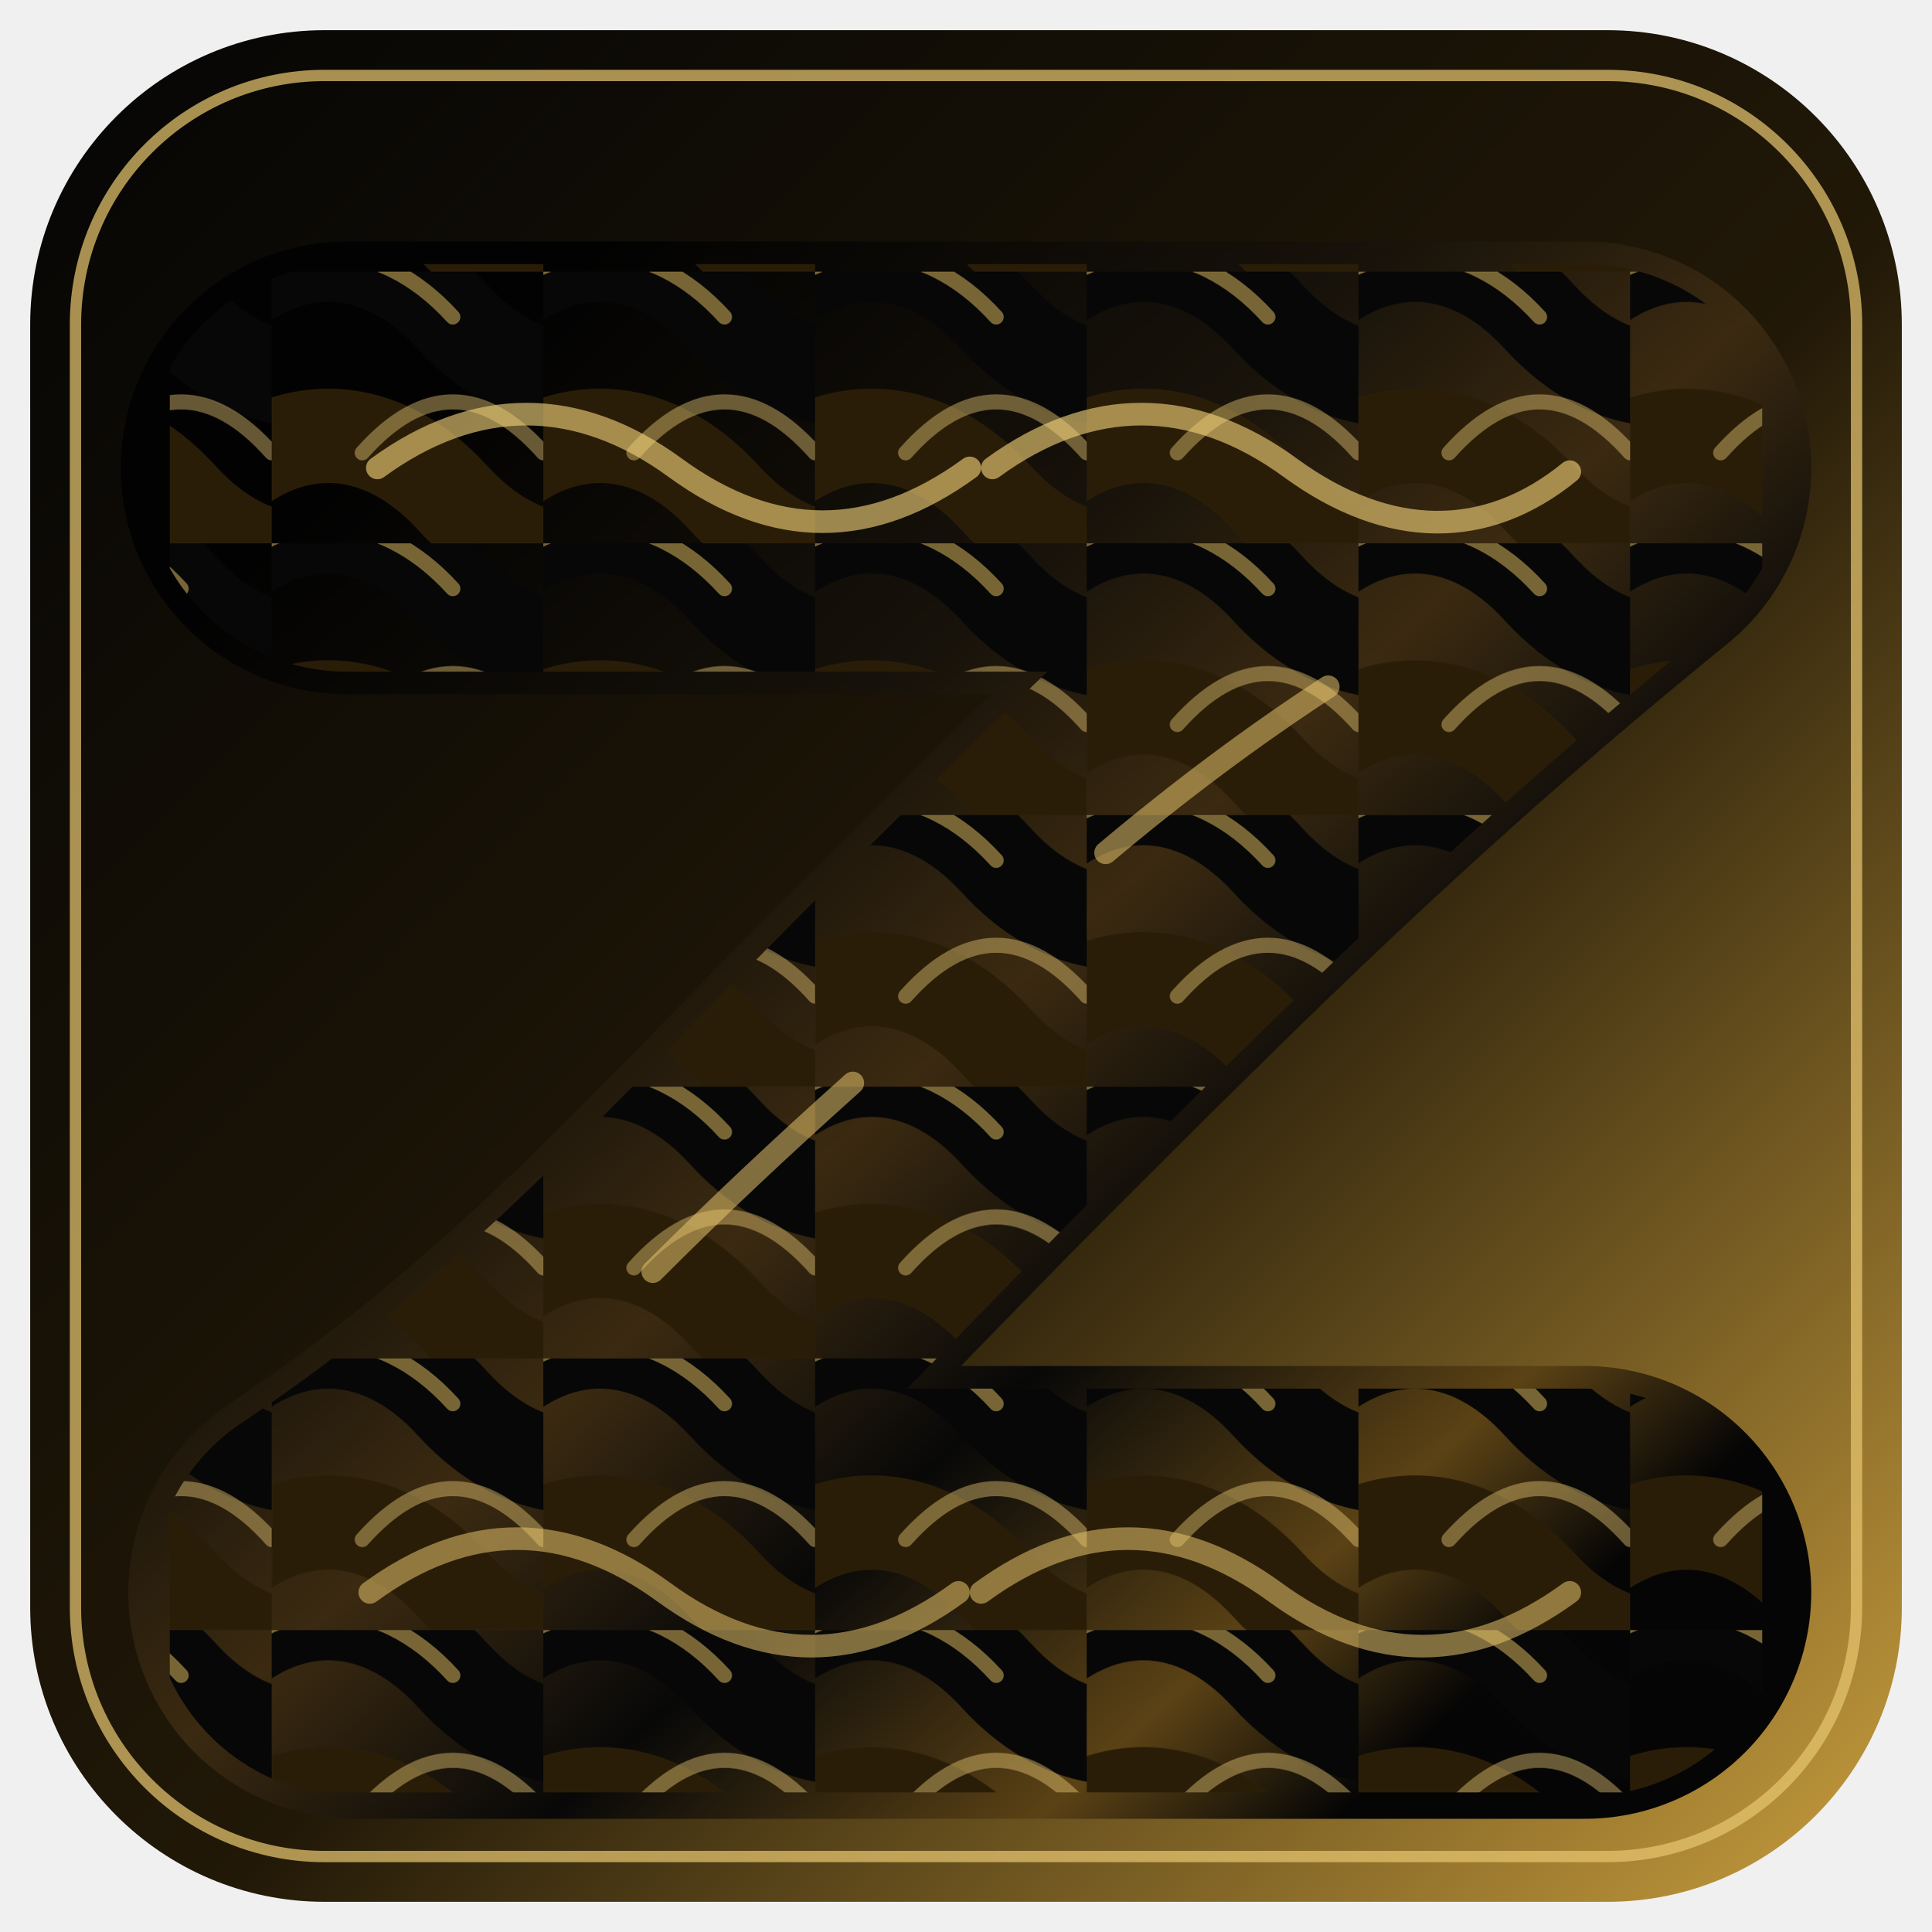
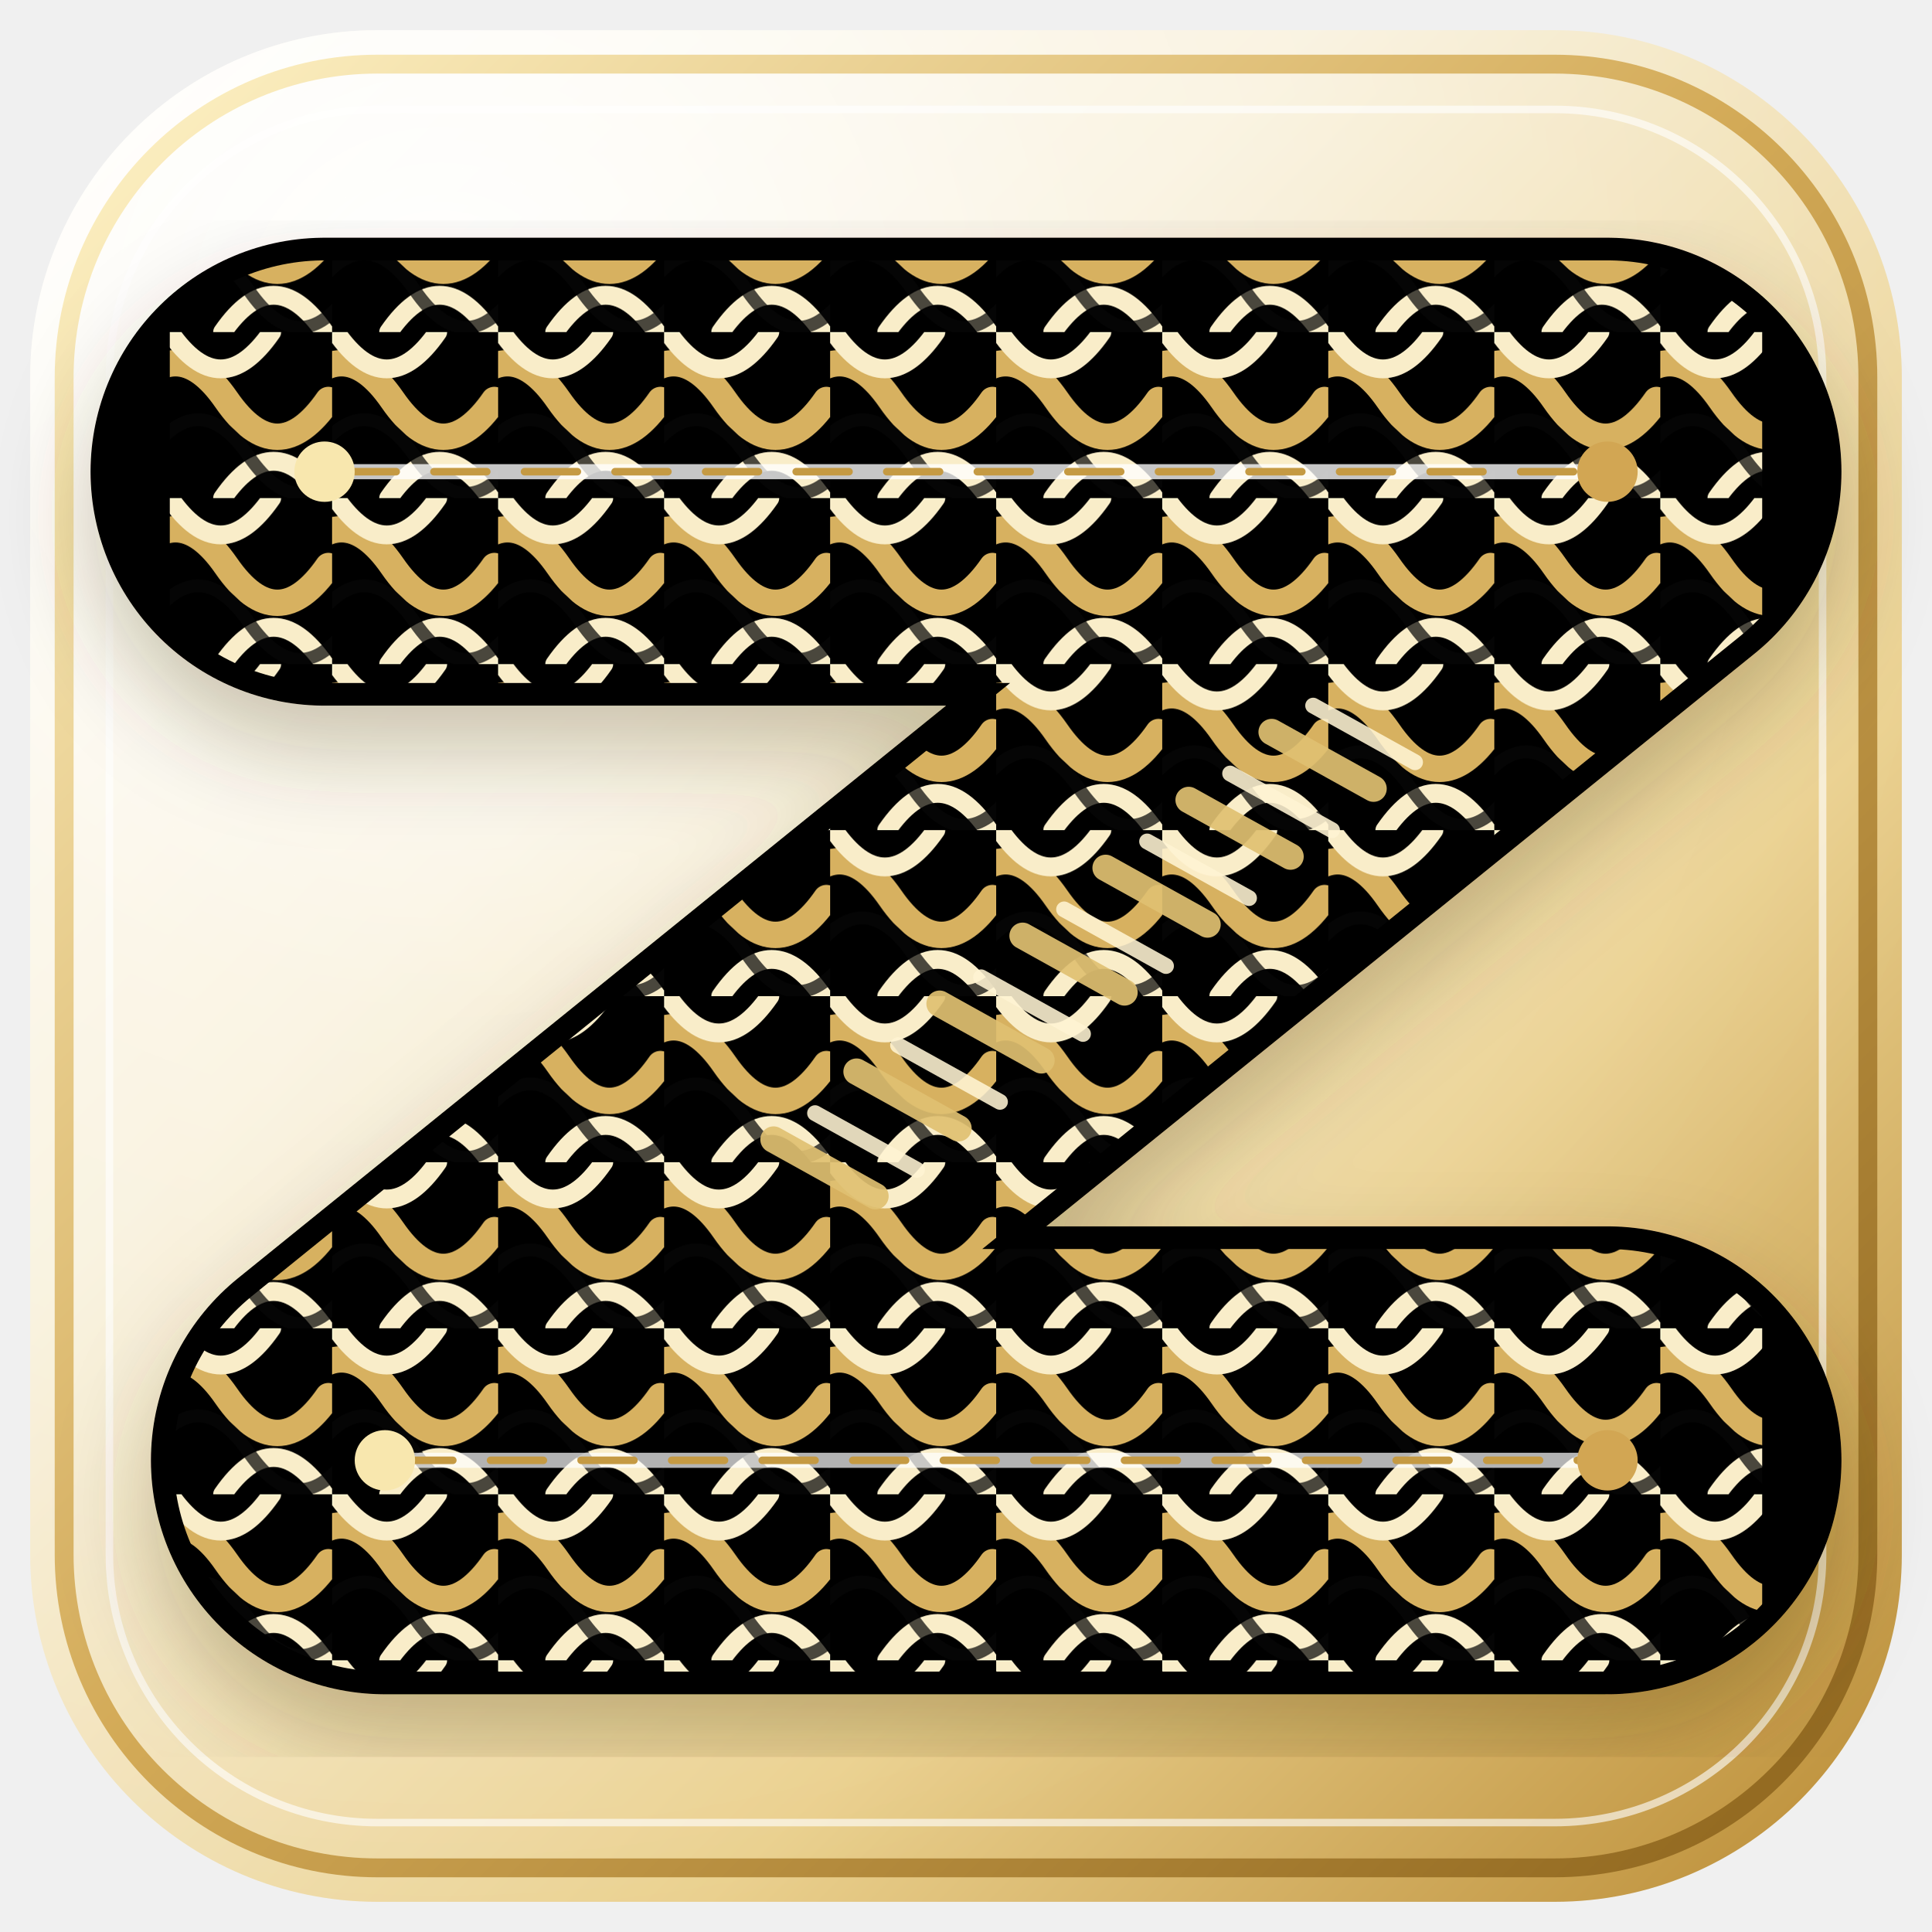
<svg xmlns="http://www.w3.org/2000/svg" viewBox="0 0 512 512" role="img" aria-labelledby="title desc">
  <defs>
    <linearGradient id="bg" x1="0" y1="0" x2="1" y2="1">
-       <stop offset="0" stop-color="#050505" />
-       <stop offset=".55" stop-color="#211807" />
-       <stop offset="1" stop-color="#c99e3e" />
+       <stop offset="0" stop-color="#fffefa" />
+       <stop offset=".34" stop-color="#f8f0da" />
+       <stop offset=".68" stop-color="#ead08e" />
+       <stop offset="1" stop-color="#b98a32" />
    </linearGradient>
-     <linearGradient id="hair" x1="0" y1="0" x2="1" y2="1">
-       <stop offset="0" stop-color="#020202" />
-       <stop offset=".32" stop-color="#17120a" />
-       <stop offset=".5" stop-color="#3b2a11" />
-       <stop offset=".68" stop-color="#080808" />
-       <stop offset=".88" stop-color="#5b4215" />
-       <stop offset="1" stop-color="#050505" />
+     <radialGradient id="shine" cx=".22" cy=".16" r=".86">
+       <stop offset="0" stop-color="#fff" stop-opacity=".95" />
+       <stop offset=".42" stop-color="#fff" stop-opacity=".28" />
+       <stop offset="1" stop-color="#fff" stop-opacity="0" />
+     </radialGradient>
+     <linearGradient id="edge" x1="0" y1="0" x2="1" y2="1">
+       <stop offset="0" stop-color="#fff4c9" />
+       <stop offset=".48" stop-color="#d3aa57" />
+       <stop offset="1" stop-color="#8d641c" />
    </linearGradient>
-     <pattern id="braid" width="72" height="72" patternUnits="userSpaceOnUse">
-       <path d="M-18 12 C2-10 28-10 48 12 S94 34 112 12" fill="none" stroke="#070707" stroke-width="25" stroke-linecap="round" />
-       <path d="M-18 60 C2 38 28 38 48 60 S94 82 112 60" fill="none" stroke="#2a1d08" stroke-width="25" stroke-linecap="round" />
-       <path d="M-18 12 C2-10 28-10 48 12" fill="none" stroke="#e1bd62" stroke-opacity=".52" stroke-width="4" stroke-linecap="round" />
-       <path d="M24 48 C40 30 56 30 72 48" fill="none" stroke="#f0d079" stroke-opacity=".42" stroke-width="4" stroke-linecap="round" />
+     <filter id="shadow" x="-30%" y="-30%" width="160%" height="160%">
+       <feDropShadow dx="0" dy="12" stdDeviation="12" flood-color="#4d360e" flood-opacity=".28" />
+     </filter>
+     <pattern id="braid" width="44" height="44" patternUnits="userSpaceOnUse">
+       <path d="M-11 18 C-2 5 7 5 16 18 S34 31 43 18" fill="none" stroke="#d7b160" stroke-width="7" stroke-linecap="round" />
+       <path d="M1 0 C10 13 19 13 28 0 M15 44 C24 31 33 31 42 44" fill="none" stroke="#f9edc9" stroke-width="5" stroke-linecap="round" />
+       <path d="M-5 33 C4 20 13 20 22 33 S40 46 49 33" fill="none" stroke="#070707" stroke-width="3.4" stroke-linecap="round" stroke-opacity=".72" />
    </pattern>
-     <mask id="zmask" maskUnits="userSpaceOnUse" x="0" y="0" width="512" height="512">
-       <path d="M92 124 H420 C351 180 304 227 250 281 C201 330 160 378 94 422 H420" fill="none" stroke="white" stroke-width="108" stroke-linecap="round" stroke-linejoin="round" />
+     <mask id="z">
+       <path d="M86 125 H426 L102 387 H426" fill="none" stroke="#fff" stroke-width="112" stroke-linecap="round" stroke-linejoin="round" />
    </mask>
  </defs>
-   <rect x="8" y="8" width="496" height="496" rx="78" fill="url(#bg)" />
-   <rect x="20" y="20" width="472" height="472" rx="66" fill="none" stroke="#e6c56f" stroke-opacity=".72" stroke-width="3" />
-   <path d="M92 124 H420 C351 180 304 227 250 281 C201 330 160 378 94 422 H420" fill="none" stroke="url(#hair)" stroke-width="120" stroke-linecap="round" stroke-linejoin="round" />
-   <rect x="45" y="65" width="422" height="410" fill="url(#braid)" mask="url(#zmask)" />
-   <path d="M100 124 C126 105 153 105 179 124 S231 143 257 124 M263 124 C289 105 316 105 342 124 S394 143 416 125" fill="none" stroke="#f1d17a" stroke-opacity=".62" stroke-width="6" stroke-linecap="round" />
-   <path d="M352 182 C332 195 312 210 293 226 M226 287 C207 304 190 320 173 337            M98 422 C124 403 150 403 176 422 S228 441 254 422            M260 422 C286 403 312 403 338 422 S390 441 416 422" fill="none" stroke="#e5c36b" stroke-opacity=".55" stroke-width="6" stroke-linecap="round" />
+   <rect x="8" y="8" width="496" height="496" rx="92" fill="url(#bg)" />
+   <rect x="8" y="8" width="496" height="496" rx="92" fill="url(#shine)" />
+   <rect x="17" y="17" width="478" height="478" rx="83" fill="none" stroke="url(#edge)" stroke-width="5" />
+   <rect x="29" y="29" width="454" height="454" rx="71" fill="none" stroke="#fff" stroke-opacity=".62" stroke-width="2" />
+   <path d="M86 125 H426 L102 387 H426" fill="none" stroke="#050505" stroke-width="124" stroke-linecap="round" stroke-linejoin="round" filter="url(#shadow)" />
+   <rect x="45" y="58" width="422" height="396" fill="url(#braid)" mask="url(#z)" />
+   <path d="M91 125 H421" fill="none" stroke="#ffffff" stroke-opacity=".78" stroke-width="4" stroke-linecap="round" />
+   <path d="M91 125 H421" fill="none" stroke="#c59a43" stroke-width="2" stroke-dasharray="14 10" stroke-linecap="round" />
+   <path d="M106 387 H421" fill="none" stroke="#ffffff" stroke-opacity=".70" stroke-width="4" stroke-linecap="round" />
+   <path d="M106 387 H421" fill="none" stroke="#c59a43" stroke-width="2" stroke-dasharray="14 10" stroke-linecap="round" />
+   <path d="M337 194 l27 15 M315 212 l27 15 M293 230 l27 15 M271 248 l27 15 M249 266 l27 15 M227 284 l27 15 M205 302 l27 15" fill="none" stroke="#e0c071" stroke-width="7" stroke-linecap="round" opacity=".92" />
+   <path d="M348 187 l27 15 M326 205 l27 15 M304 223 l27 15 M282 241 l27 15 M260 259 l27 15 M238 277 l27 15 M216 295 l27 15" fill="none" stroke="#fff4d3" stroke-width="4.2" stroke-linecap="round" opacity=".88" />
+   <circle cx="86" cy="125" r="8" fill="#f8e7ae" />
+   <circle cx="426" cy="125" r="8" fill="#d2a653" />
+   <circle cx="102" cy="387" r="8" fill="#f8e7ae" />
+   <circle cx="426" cy="387" r="8" fill="#d2a653" />
</svg>
